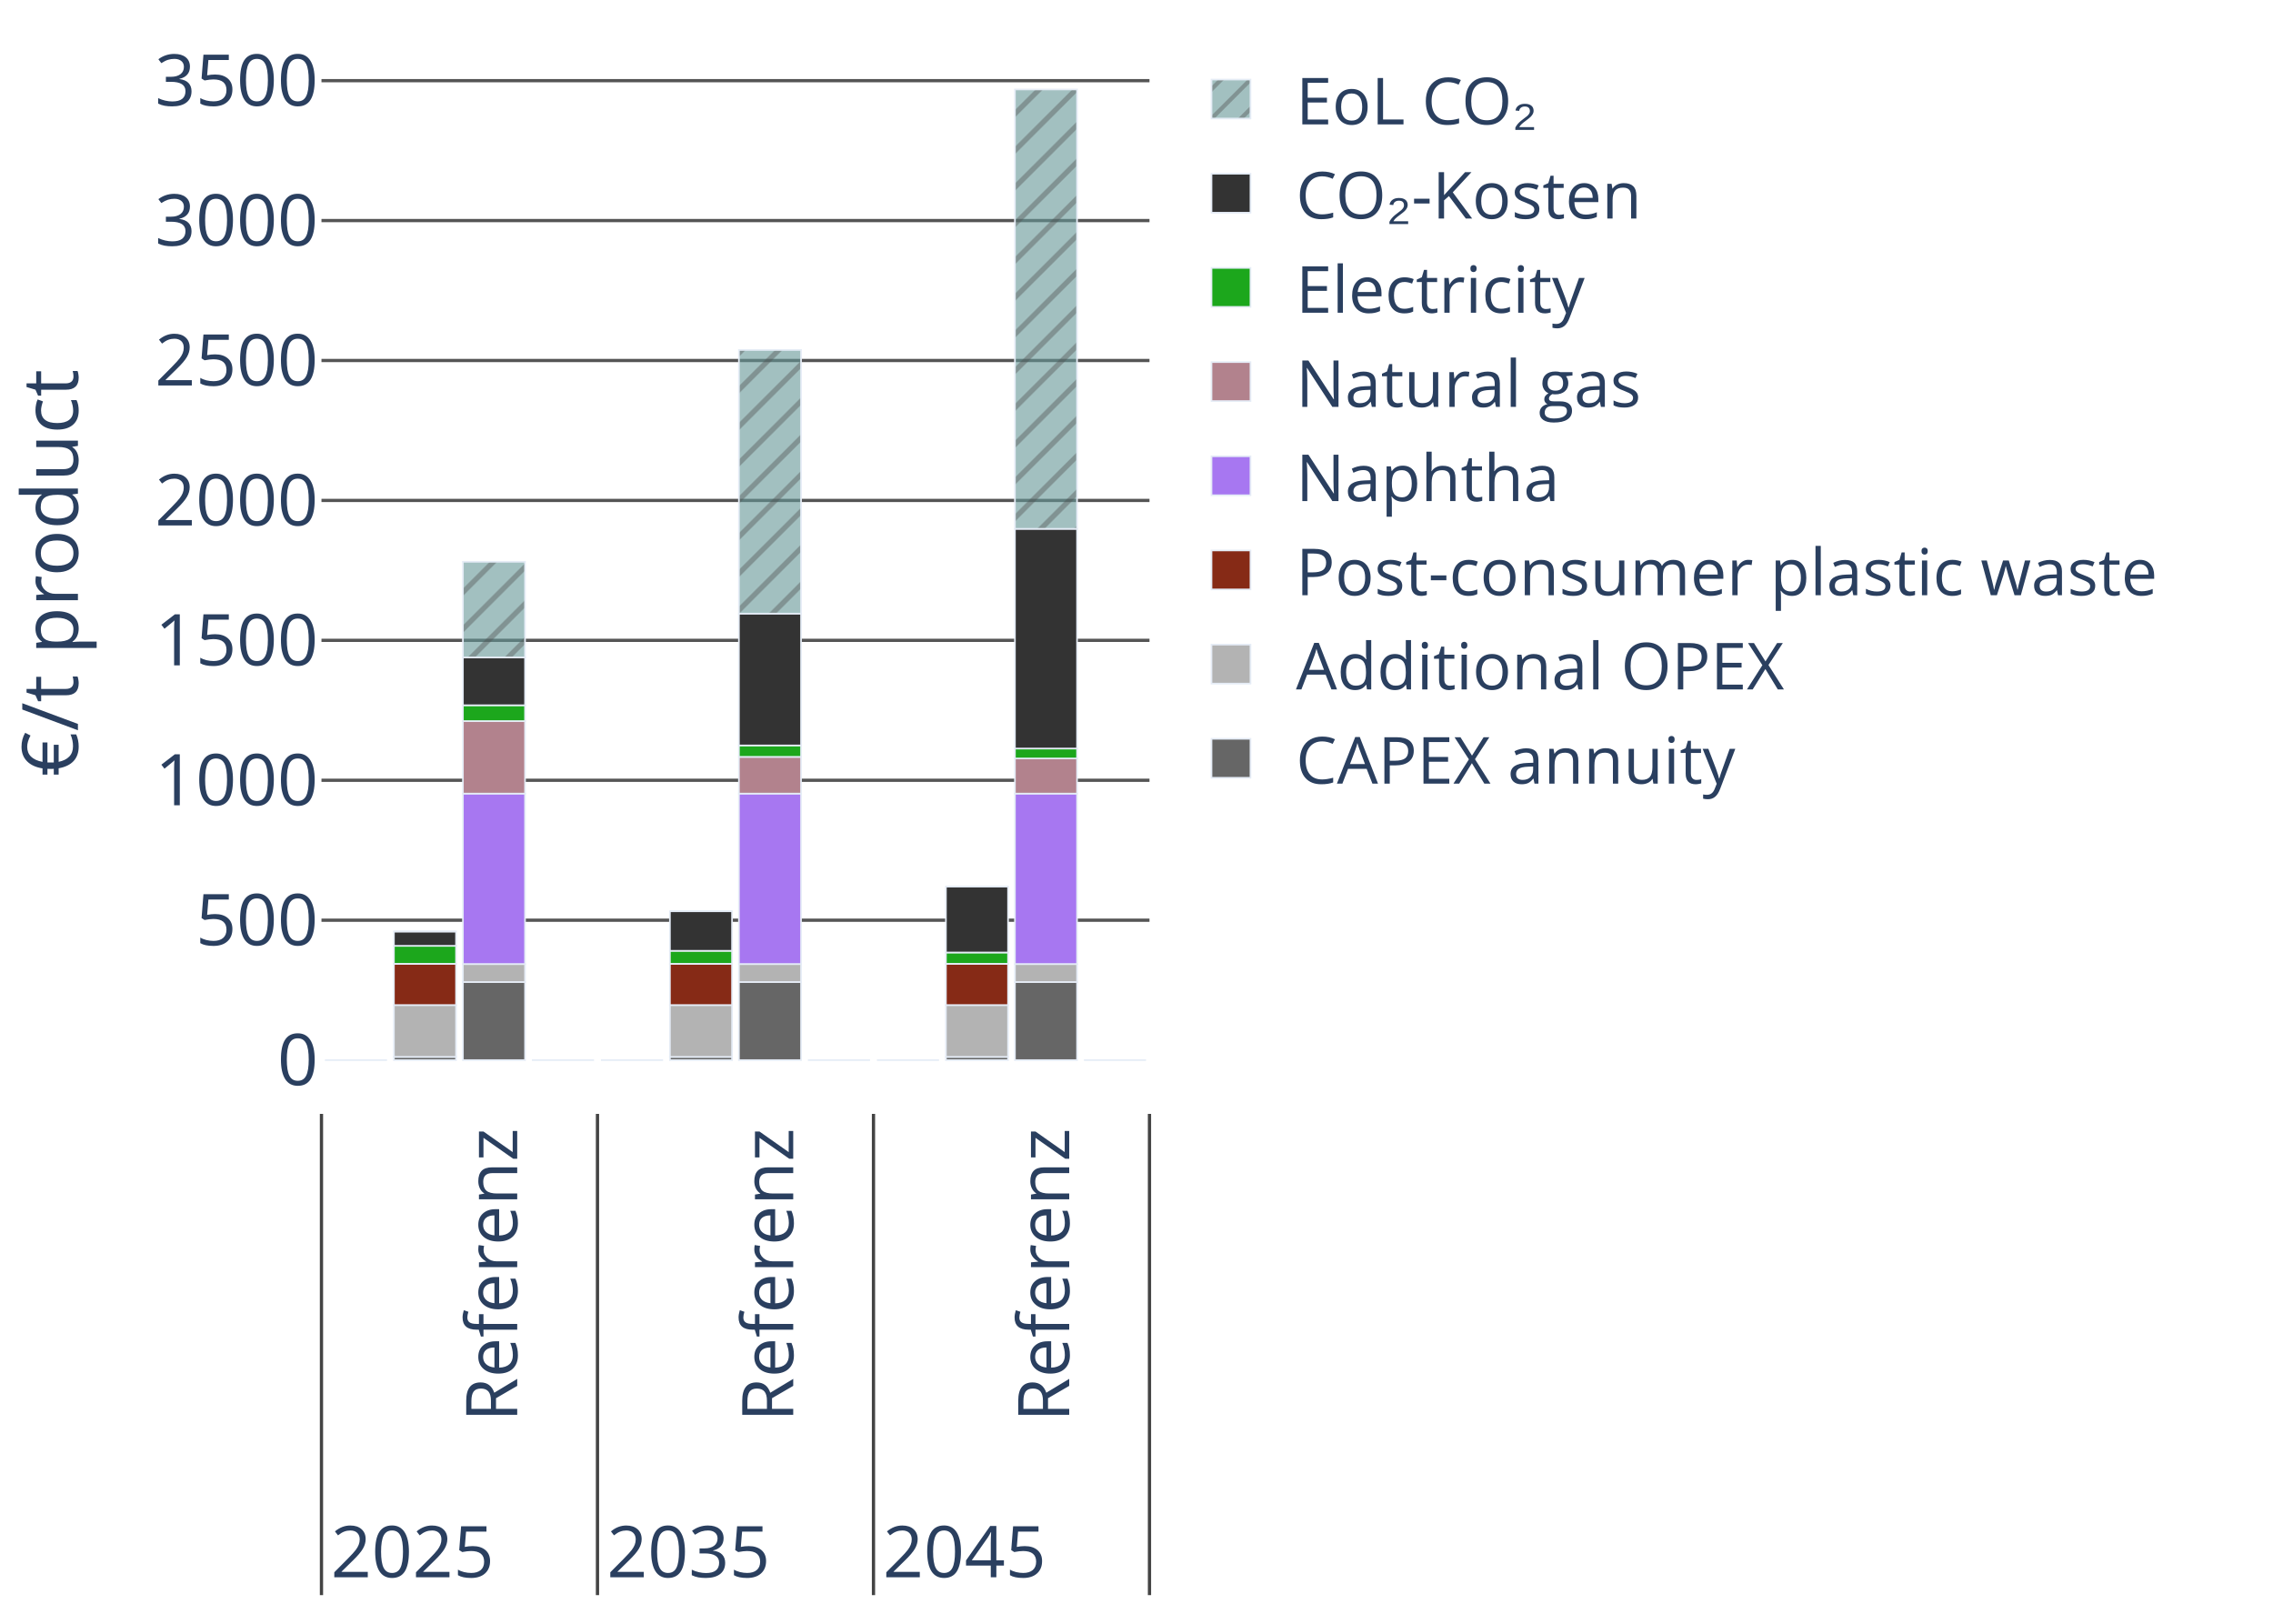
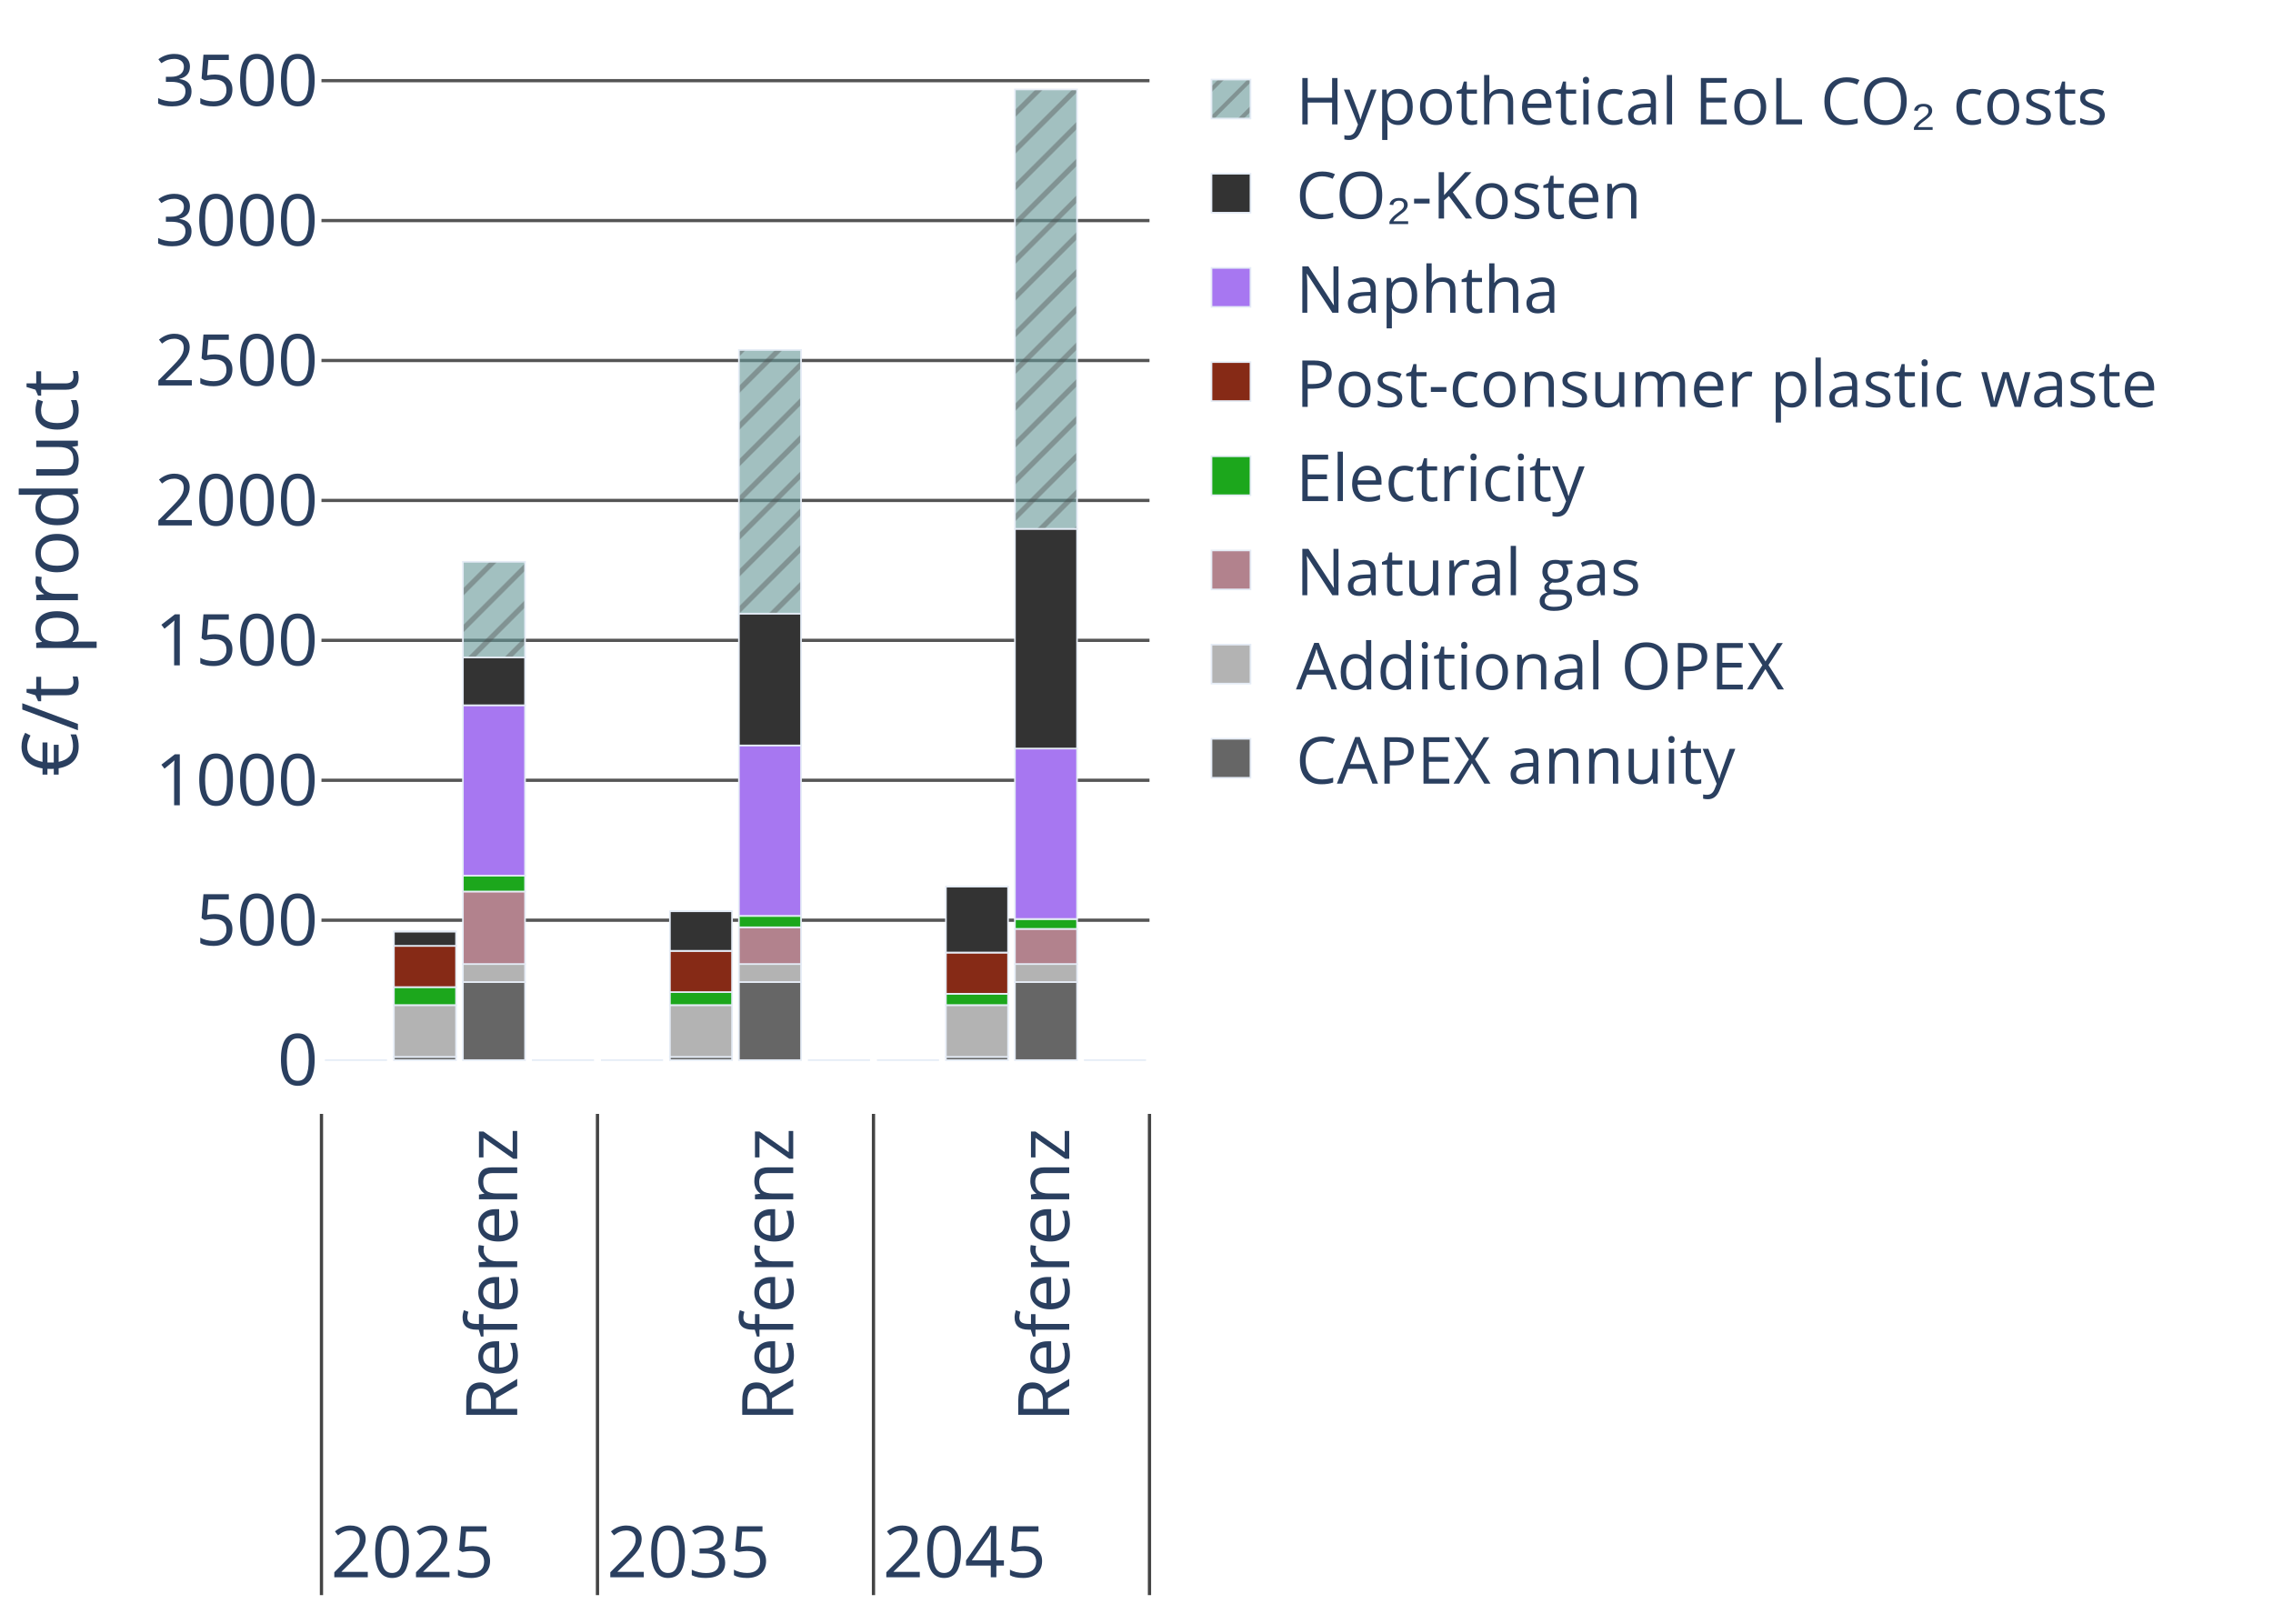
<svg xmlns="http://www.w3.org/2000/svg" class="main-svg" width="700" height="500" style="" viewBox="0 0 700 500">
  <rect x="0" y="0" width="700" height="500" style="fill: rgb(255, 255, 255); fill-opacity: 1;" />
-   <defs id="defs-e84126">
+   <defs id="defs-e7cc7e">
    <g class="clips">
-       <clipPath id="clipe84126xyplot" class="plotclip">
+       <clipPath id="clipe7cc7exyplot" class="plotclip">
        <rect width="255" height="331" />
      </clipPath>
-       <clipPath class="axesclip" id="clipe84126x">
+       <clipPath class="axesclip" id="clipe7cc7ex">
        <rect x="99" y="0" width="255" height="500" />
      </clipPath>
-       <clipPath class="axesclip" id="clipe84126y">
+       <clipPath class="axesclip" id="clipe7cc7ey">
        <rect x="0" y="11" width="700" height="331" />
      </clipPath>
-       <clipPath class="axesclip" id="clipe84126xy">
+       <clipPath class="axesclip" id="clipe7cc7exy">
        <rect x="99" y="11" width="255" height="331" />
      </clipPath>
    </g>
    <g class="gradients" />
    <g class="patterns">
-       <pattern id="pe84126-legend-76b6e3" width="11.314px" height="11.314px" patternUnits="userSpaceOnUse" patternTransform="scale(0.8)">
+       <pattern id="pe7cc7e-legend-9ac096" width="11.314px" height="11.314px" patternUnits="userSpaceOnUse" patternTransform="scale(0.8)">
        <rect width="11.314px" height="11.314px" fill="rgb(100, 150, 150)" fill-opacity="0.6" />
        <path d="M-2.828,2.828l5.657,-5.657M0,11.314L11.314,0M8.485,14.142l5.657,-5.657" opacity="0.4" stroke="rgb(80, 80, 80)" stroke-width="1.6px" />
      </pattern>
-       <pattern id="pe84126-76b6e3" width="11.314px" height="11.314px" patternUnits="userSpaceOnUse" patternTransform="">
+       <pattern id="pe7cc7e-9ac096" width="11.314px" height="11.314px" patternUnits="userSpaceOnUse" patternTransform="">
        <rect width="11.314px" height="11.314px" fill="rgb(100, 150, 150)" fill-opacity="0.6" />
        <path d="M-2.828,2.828l5.657,-5.657M0,11.314L11.314,0M8.485,14.142l5.657,-5.657" opacity="0.4" stroke="rgb(80, 80, 80)" stroke-width="1.6px" />
      </pattern>
-       <pattern id="pe84126-48be91" width="11.314px" height="11.314px" patternUnits="userSpaceOnUse" patternTransform="">
+       <pattern id="pe7cc7e-29395d" width="11.314px" height="11.314px" patternUnits="userSpaceOnUse" patternTransform="">
        <rect width="11.314px" height="11.314px" fill="rgb(100, 150, 150)" fill-opacity="0.6" />
        <path d="M-2.828,2.828l5.657,-5.657M0,11.314L11.314,0M8.485,14.142l5.657,-5.657" opacity="0.4" stroke="rgb(80, 80, 80)" stroke-width="1.6px" />
      </pattern>
    </g>
  </defs>
  <g class="bglayer" />
  <g class="layer-below">
    <g class="imagelayer" />
    <g class="shapelayer" />
  </g>
  <g class="cartesianlayer">
    <g class="subplot xy">
      <g class="layer-subplot">
        <g class="shapelayer" />
        <g class="imagelayer" />
      </g>
      <g class="minor-gridlayer">
        <g class="x" />
        <g class="y" />
      </g>
      <g class="gridlayer">
        <g class="x" />
        <g class="y">
          <path class="ygrid crisp" transform="translate(0,283.36)" d="M99,0h255" style="stroke: rgb(85, 85, 85); stroke-opacity: 1; stroke-width: 1px;" />
          <path class="ygrid crisp" transform="translate(0,240.27)" d="M99,0h255" style="stroke: rgb(85, 85, 85); stroke-opacity: 1; stroke-width: 1px;" />
          <path class="ygrid crisp" transform="translate(0,197.18)" d="M99,0h255" style="stroke: rgb(85, 85, 85); stroke-opacity: 1; stroke-width: 1px;" />
          <path class="ygrid crisp" transform="translate(0,154.1)" d="M99,0h255" style="stroke: rgb(85, 85, 85); stroke-opacity: 1; stroke-width: 1px;" />
          <path class="ygrid crisp" transform="translate(0,111.01)" d="M99,0h255" style="stroke: rgb(85, 85, 85); stroke-opacity: 1; stroke-width: 1px;" />
          <path class="ygrid crisp" transform="translate(0,67.92)" d="M99,0h255" style="stroke: rgb(85, 85, 85); stroke-opacity: 1; stroke-width: 1px;" />
          <path class="ygrid crisp" transform="translate(0,24.84)" d="M99,0h255" style="stroke: rgb(85, 85, 85); stroke-opacity: 1; stroke-width: 1px;" />
        </g>
      </g>
      <g class="zerolinelayer">
        <path class="yzl zl crisp" transform="translate(0,326.44)" d="M99,0h255" style="stroke: rgb(255, 255, 255); stroke-opacity: 1; stroke-width: 2px;" />
      </g>
      <g class="layer-between">
        <g class="shapelayer" />
        <g class="imagelayer" />
      </g>
      <path class="xlines-below" />
      <path class="ylines-below" />
      <g class="overlines-below" />
      <g class="xaxislayer-below" />
      <g class="yaxislayer-below" />
      <g class="overaxes-below" />
      <g class="overplot">
-         <g class="xy" transform="translate(99,11)" clip-path="url(#clipe84126xyplot)">
+         <g class="xy" transform="translate(99,11)" clip-path="url(#clipe7cc7exyplot)">
          <g class="barlayer mlayer">
            <g class="trace bars" style="opacity: 1;">
              <g class="points">
                <g class="point">
                  <path d="M1.06,315.44V315.44H20.19V315.44Z" style="vector-effect: none; opacity: 1; stroke-width: 0.5px; fill: rgb(99, 110, 250); fill-opacity: 1; stroke: rgb(229, 236, 246); stroke-opacity: 1;" />
                </g>
                <g class="point">
                  <path d="M86.06,315.44V315.44H105.19V315.44Z" style="vector-effect: none; opacity: 1; stroke-width: 0.5px; fill: rgb(99, 110, 250); fill-opacity: 1; stroke: rgb(229, 236, 246); stroke-opacity: 1;" />
                </g>
                <g class="point">
                  <path d="M171.06,315.44V315.44H190.19V315.44Z" style="vector-effect: none; opacity: 1; stroke-width: 0.5px; fill: rgb(99, 110, 250); fill-opacity: 1; stroke: rgb(229, 236, 246); stroke-opacity: 1;" />
                </g>
              </g>
            </g>
            <g class="trace bars" style="opacity: 1;">
              <g class="points">
                <g class="point">
                  <path d="M22.31,315.44V314.45H41.44V315.44Z" style="vector-effect: none; opacity: 1; stroke-width: 0.5px; fill: rgb(102, 102, 102); fill-opacity: 1; stroke: rgb(229, 236, 246); stroke-opacity: 1;" />
                </g>
                <g class="point">
                  <path d="M107.31,315.44V314.45H126.44V315.44Z" style="vector-effect: none; opacity: 1; stroke-width: 0.5px; fill: rgb(102, 102, 102); fill-opacity: 1; stroke: rgb(229, 236, 246); stroke-opacity: 1;" />
                </g>
                <g class="point">
                  <path d="M192.31,315.44V314.45H211.44V315.44Z" style="vector-effect: none; opacity: 1; stroke-width: 0.5px; fill: rgb(102, 102, 102); fill-opacity: 1; stroke: rgb(229, 236, 246); stroke-opacity: 1;" />
                </g>
              </g>
            </g>
            <g class="trace bars" style="opacity: 1;">
              <g class="points">
                <g class="point">
                  <path d="M22.31,314.45V298.49H41.44V314.45Z" style="vector-effect: none; opacity: 1; stroke-width: 0.5px; fill: rgb(179, 179, 179); fill-opacity: 1; stroke: rgb(229, 236, 246); stroke-opacity: 1;" />
                </g>
                <g class="point">
                  <path d="M107.31,314.45V298.49H126.44V314.45Z" style="vector-effect: none; opacity: 1; stroke-width: 0.5px; fill: rgb(179, 179, 179); fill-opacity: 1; stroke: rgb(229, 236, 246); stroke-opacity: 1;" />
                </g>
                <g class="point">
                  <path d="M192.31,314.45V298.49H211.44V314.45Z" style="vector-effect: none; opacity: 1; stroke-width: 0.5px; fill: rgb(179, 179, 179); fill-opacity: 1; stroke: rgb(229, 236, 246); stroke-opacity: 1;" />
                </g>
              </g>
            </g>
            <g class="trace bars" style="opacity: 1;">
              <g class="points">
                <g class="point">
-                   <path d="M22.31,298.49V285.78H41.44V298.49Z" style="vector-effect: none; opacity: 1; stroke-width: 0.5px; fill: rgb(134, 42, 22); fill-opacity: 1; stroke: rgb(229, 236, 246); stroke-opacity: 1;" />
-                 </g>
-                 <g class="point">
-                   <path d="M107.31,298.49V285.78H126.44V298.49Z" style="vector-effect: none; opacity: 1; stroke-width: 0.5px; fill: rgb(134, 42, 22); fill-opacity: 1; stroke: rgb(229, 236, 246); stroke-opacity: 1;" />
-                 </g>
-                 <g class="point">
-                   <path d="M192.31,298.49V285.78H211.44V298.49Z" style="vector-effect: none; opacity: 1; stroke-width: 0.5px; fill: rgb(134, 42, 22); fill-opacity: 1; stroke: rgb(229, 236, 246); stroke-opacity: 1;" />
-                 </g>
-               </g>
-             </g>
-             <g class="trace bars" style="opacity: 1;">
-               <g class="points">
-                 <g class="point">
-                   <path d="M22.31,285.78V285.78H41.44V285.78Z" style="vector-effect: none; opacity: 1; stroke-width: 0.5px; fill: rgb(167, 119, 241); fill-opacity: 1; stroke: rgb(229, 236, 246); stroke-opacity: 1;" />
-                 </g>
-                 <g class="point">
-                   <path d="M107.31,285.78V285.78H126.44V285.78Z" style="vector-effect: none; opacity: 1; stroke-width: 0.5px; fill: rgb(167, 119, 241); fill-opacity: 1; stroke: rgb(229, 236, 246); stroke-opacity: 1;" />
-                 </g>
-                 <g class="point">
-                   <path d="M192.31,285.78V285.78H211.44V285.78Z" style="vector-effect: none; opacity: 1; stroke-width: 0.5px; fill: rgb(167, 119, 241); fill-opacity: 1; stroke: rgb(229, 236, 246); stroke-opacity: 1;" />
-                 </g>
-               </g>
-             </g>
-             <g class="trace bars" style="opacity: 1;">
-               <g class="points">
-                 <g class="point">
-                   <path d="M22.31,285.78V285.78H41.44V285.78Z" style="vector-effect: none; opacity: 1; stroke-width: 0.5px; fill: rgb(178, 130, 141); fill-opacity: 1; stroke: rgb(229, 236, 246); stroke-opacity: 1;" />
-                 </g>
-                 <g class="point">
-                   <path d="M107.31,285.78V285.78H126.44V285.78Z" style="vector-effect: none; opacity: 1; stroke-width: 0.5px; fill: rgb(178, 130, 141); fill-opacity: 1; stroke: rgb(229, 236, 246); stroke-opacity: 1;" />
-                 </g>
-                 <g class="point">
-                   <path d="M192.31,285.78V285.78H211.44V285.78Z" style="vector-effect: none; opacity: 1; stroke-width: 0.5px; fill: rgb(178, 130, 141); fill-opacity: 1; stroke: rgb(229, 236, 246); stroke-opacity: 1;" />
-                 </g>
-               </g>
-             </g>
-             <g class="trace bars" style="opacity: 1;">
-               <g class="points">
-                 <g class="point">
-                   <path d="M22.31,285.78V280.25H41.44V285.78Z" style="vector-effect: none; opacity: 1; stroke-width: 0.5px; fill: rgb(28, 167, 28); fill-opacity: 1; stroke: rgb(229, 236, 246); stroke-opacity: 1;" />
-                 </g>
-                 <g class="point">
-                   <path d="M107.31,285.78V281.78H126.44V285.78Z" style="vector-effect: none; opacity: 1; stroke-width: 0.5px; fill: rgb(28, 167, 28); fill-opacity: 1; stroke: rgb(229, 236, 246); stroke-opacity: 1;" />
-                 </g>
-                 <g class="point">
-                   <path d="M192.31,285.78V282.3H211.44V285.78Z" style="vector-effect: none; opacity: 1; stroke-width: 0.5px; fill: rgb(28, 167, 28); fill-opacity: 1; stroke: rgb(229, 236, 246); stroke-opacity: 1;" />
+                   <path d="M22.31,298.49V298.49H41.44V298.49Z" style="vector-effect: none; opacity: 1; stroke-width: 0.5px; fill: rgb(178, 130, 141); fill-opacity: 1; stroke: rgb(229, 236, 246); stroke-opacity: 1;" />
+                 </g>
+                 <g class="point">
+                   <path d="M107.31,298.49V298.49H126.44V298.49Z" style="vector-effect: none; opacity: 1; stroke-width: 0.5px; fill: rgb(178, 130, 141); fill-opacity: 1; stroke: rgb(229, 236, 246); stroke-opacity: 1;" />
+                 </g>
+                 <g class="point">
+                   <path d="M192.31,298.49V298.49H211.44V298.49Z" style="vector-effect: none; opacity: 1; stroke-width: 0.5px; fill: rgb(178, 130, 141); fill-opacity: 1; stroke: rgb(229, 236, 246); stroke-opacity: 1;" />
+                 </g>
+               </g>
+             </g>
+             <g class="trace bars" style="opacity: 1;">
+               <g class="points">
+                 <g class="point">
+                   <path d="M22.31,298.49V292.96H41.44V298.49Z" style="vector-effect: none; opacity: 1; stroke-width: 0.5px; fill: rgb(28, 167, 28); fill-opacity: 1; stroke: rgb(229, 236, 246); stroke-opacity: 1;" />
+                 </g>
+                 <g class="point">
+                   <path d="M107.31,298.49V294.49H126.44V298.49Z" style="vector-effect: none; opacity: 1; stroke-width: 0.5px; fill: rgb(28, 167, 28); fill-opacity: 1; stroke: rgb(229, 236, 246); stroke-opacity: 1;" />
+                 </g>
+                 <g class="point">
+                   <path d="M192.31,298.49V295.01H211.44V298.49Z" style="vector-effect: none; opacity: 1; stroke-width: 0.5px; fill: rgb(28, 167, 28); fill-opacity: 1; stroke: rgb(229, 236, 246); stroke-opacity: 1;" />
+                 </g>
+               </g>
+             </g>
+             <g class="trace bars" style="opacity: 1;">
+               <g class="points">
+                 <g class="point">
+                   <path d="M22.31,292.96V280.25H41.44V292.96Z" style="vector-effect: none; opacity: 1; stroke-width: 0.5px; fill: rgb(134, 42, 22); fill-opacity: 1; stroke: rgb(229, 236, 246); stroke-opacity: 1;" />
+                 </g>
+                 <g class="point">
+                   <path d="M107.31,294.49V281.78H126.44V294.49Z" style="vector-effect: none; opacity: 1; stroke-width: 0.5px; fill: rgb(134, 42, 22); fill-opacity: 1; stroke: rgb(229, 236, 246); stroke-opacity: 1;" />
+                 </g>
+                 <g class="point">
+                   <path d="M192.31,295.01V282.3H211.44V295.01Z" style="vector-effect: none; opacity: 1; stroke-width: 0.5px; fill: rgb(134, 42, 22); fill-opacity: 1; stroke: rgb(229, 236, 246); stroke-opacity: 1;" />
+                 </g>
+               </g>
+             </g>
+             <g class="trace bars" style="opacity: 1;">
+               <g class="points">
+                 <g class="point">
+                   <path d="M22.31,280.25V280.25H41.44V280.25Z" style="vector-effect: none; opacity: 1; stroke-width: 0.5px; fill: rgb(167, 119, 241); fill-opacity: 1; stroke: rgb(229, 236, 246); stroke-opacity: 1;" />
+                 </g>
+                 <g class="point">
+                   <path d="M107.31,281.78V281.78H126.44V281.78Z" style="vector-effect: none; opacity: 1; stroke-width: 0.5px; fill: rgb(167, 119, 241); fill-opacity: 1; stroke: rgb(229, 236, 246); stroke-opacity: 1;" />
+                 </g>
+                 <g class="point">
+                   <path d="M192.31,282.3V282.3H211.44V282.3Z" style="vector-effect: none; opacity: 1; stroke-width: 0.5px; fill: rgb(167, 119, 241); fill-opacity: 1; stroke: rgb(229, 236, 246); stroke-opacity: 1;" />
                </g>
              </g>
            </g>
            <g class="trace bars" style="opacity: 1;">
              <g class="points">
                <g class="point">
                  <path d="M22.31,280.25V275.84H41.44V280.25Z" style="vector-effect: none; opacity: 1; stroke-width: 0.5px; fill: rgb(51, 51, 51); fill-opacity: 1; stroke: rgb(229, 236, 246); stroke-opacity: 1;" />
                </g>
                <g class="point">
                  <path d="M107.31,281.78V269.6H126.44V281.78Z" style="vector-effect: none; opacity: 1; stroke-width: 0.5px; fill: rgb(51, 51, 51); fill-opacity: 1; stroke: rgb(229, 236, 246); stroke-opacity: 1;" />
                </g>
                <g class="point">
                  <path d="M192.31,282.3V262.01H211.44V282.3Z" style="vector-effect: none; opacity: 1; stroke-width: 0.5px; fill: rgb(51, 51, 51); fill-opacity: 1; stroke: rgb(229, 236, 246); stroke-opacity: 1;" />
                </g>
              </g>
            </g>
            <g class="trace bars" style="opacity: 1;">
              <g class="points">
                <g class="point">
-                   <path d="M22.31,275.84V275.84H41.44V275.84Z" class="pattern_filled" style="vector-effect: none; opacity: 1; stroke-width: 0.5px; fill: url('#pe84126-76b6e3'); stroke: rgb(229, 236, 246); stroke-opacity: 1;" />
-                 </g>
-                 <g class="point">
-                   <path d="M107.31,269.6V269.6H126.44V269.6Z" class="pattern_filled" style="vector-effect: none; opacity: 1; stroke-width: 0.5px; fill: url('#pe84126-76b6e3'); stroke: rgb(229, 236, 246); stroke-opacity: 1;" />
-                 </g>
-                 <g class="point">
-                   <path d="M192.31,262.01V262.01H211.44V262.01Z" class="pattern_filled" style="vector-effect: none; opacity: 1; stroke-width: 0.5px; fill: url('#pe84126-76b6e3'); stroke: rgb(229, 236, 246); stroke-opacity: 1;" />
+                   <path d="M22.31,275.84V275.84H41.44V275.84Z" class="pattern_filled" style="vector-effect: none; opacity: 1; stroke-width: 0.5px; fill: url('#pe7cc7e-9ac096'); stroke: rgb(229, 236, 246); stroke-opacity: 1;" />
+                 </g>
+                 <g class="point">
+                   <path d="M107.31,269.6V269.6H126.44V269.6Z" class="pattern_filled" style="vector-effect: none; opacity: 1; stroke-width: 0.5px; fill: url('#pe7cc7e-9ac096'); stroke: rgb(229, 236, 246); stroke-opacity: 1;" />
+                 </g>
+                 <g class="point">
+                   <path d="M192.31,262.01V262.01H211.44V262.01Z" class="pattern_filled" style="vector-effect: none; opacity: 1; stroke-width: 0.5px; fill: url('#pe7cc7e-9ac096'); stroke: rgb(229, 236, 246); stroke-opacity: 1;" />
                </g>
              </g>
            </g>
            <g class="trace bars" style="opacity: 1;">
              <g class="points">
                <g class="point">
                  <path d="M43.56,315.44V291.39H62.69V315.44Z" style="vector-effect: none; opacity: 1; stroke-width: 0.5px; fill: rgb(102, 102, 102); fill-opacity: 1; stroke: rgb(229, 236, 246); stroke-opacity: 1;" />
                </g>
                <g class="point">
                  <path d="M128.56,315.44V291.39H147.69V315.44Z" style="vector-effect: none; opacity: 1; stroke-width: 0.5px; fill: rgb(102, 102, 102); fill-opacity: 1; stroke: rgb(229, 236, 246); stroke-opacity: 1;" />
                </g>
                <g class="point">
                  <path d="M213.56,315.44V291.39H232.69V315.44Z" style="vector-effect: none; opacity: 1; stroke-width: 0.5px; fill: rgb(102, 102, 102); fill-opacity: 1; stroke: rgb(229, 236, 246); stroke-opacity: 1;" />
                </g>
              </g>
            </g>
            <g class="trace bars" style="opacity: 1;">
              <g class="points">
                <g class="point">
                  <path d="M43.56,291.39V285.85H62.69V291.39Z" style="vector-effect: none; opacity: 1; stroke-width: 0.5px; fill: rgb(179, 179, 179); fill-opacity: 1; stroke: rgb(229, 236, 246); stroke-opacity: 1;" />
                </g>
                <g class="point">
                  <path d="M128.56,291.39V285.85H147.69V291.39Z" style="vector-effect: none; opacity: 1; stroke-width: 0.5px; fill: rgb(179, 179, 179); fill-opacity: 1; stroke: rgb(229, 236, 246); stroke-opacity: 1;" />
                </g>
                <g class="point">
                  <path d="M213.56,291.39V285.85H232.69V291.39Z" style="vector-effect: none; opacity: 1; stroke-width: 0.5px; fill: rgb(179, 179, 179); fill-opacity: 1; stroke: rgb(229, 236, 246); stroke-opacity: 1;" />
                </g>
              </g>
            </g>
            <g class="trace bars" style="opacity: 1;">
              <g class="points">
                <g class="point">
-                   <path d="M43.56,285.85V285.85H62.69V285.85Z" style="vector-effect: none; opacity: 1; stroke-width: 0.5px; fill: rgb(134, 42, 22); fill-opacity: 1; stroke: rgb(229, 236, 246); stroke-opacity: 1;" />
-                 </g>
-                 <g class="point">
-                   <path d="M128.56,285.85V285.85H147.69V285.85Z" style="vector-effect: none; opacity: 1; stroke-width: 0.5px; fill: rgb(134, 42, 22); fill-opacity: 1; stroke: rgb(229, 236, 246); stroke-opacity: 1;" />
-                 </g>
-                 <g class="point">
-                   <path d="M213.56,285.85V285.85H232.69V285.85Z" style="vector-effect: none; opacity: 1; stroke-width: 0.5px; fill: rgb(134, 42, 22); fill-opacity: 1; stroke: rgb(229, 236, 246); stroke-opacity: 1;" />
-                 </g>
-               </g>
-             </g>
-             <g class="trace bars" style="opacity: 1;">
-               <g class="points">
-                 <g class="point">
-                   <path d="M43.56,285.85V233.37H62.69V285.85Z" style="vector-effect: none; opacity: 1; stroke-width: 0.5px; fill: rgb(167, 119, 241); fill-opacity: 1; stroke: rgb(229, 236, 246); stroke-opacity: 1;" />
-                 </g>
-                 <g class="point">
-                   <path d="M128.56,285.85V233.37H147.69V285.85Z" style="vector-effect: none; opacity: 1; stroke-width: 0.5px; fill: rgb(167, 119, 241); fill-opacity: 1; stroke: rgb(229, 236, 246); stroke-opacity: 1;" />
-                 </g>
-                 <g class="point">
-                   <path d="M213.56,285.85V233.37H232.69V285.85Z" style="vector-effect: none; opacity: 1; stroke-width: 0.5px; fill: rgb(167, 119, 241); fill-opacity: 1; stroke: rgb(229, 236, 246); stroke-opacity: 1;" />
-                 </g>
-               </g>
-             </g>
-             <g class="trace bars" style="opacity: 1;">
-               <g class="points">
-                 <g class="point">
-                   <path d="M43.56,233.37V211.04H62.69V233.37Z" style="vector-effect: none; opacity: 1; stroke-width: 0.5px; fill: rgb(178, 130, 141); fill-opacity: 1; stroke: rgb(229, 236, 246); stroke-opacity: 1;" />
-                 </g>
-                 <g class="point">
-                   <path d="M128.56,233.37V222.06H147.69V233.37Z" style="vector-effect: none; opacity: 1; stroke-width: 0.5px; fill: rgb(178, 130, 141); fill-opacity: 1; stroke: rgb(229, 236, 246); stroke-opacity: 1;" />
-                 </g>
-                 <g class="point">
-                   <path d="M213.56,233.37V222.55H232.69V233.37Z" style="vector-effect: none; opacity: 1; stroke-width: 0.5px; fill: rgb(178, 130, 141); fill-opacity: 1; stroke: rgb(229, 236, 246); stroke-opacity: 1;" />
-                 </g>
-               </g>
-             </g>
-             <g class="trace bars" style="opacity: 1;">
-               <g class="points">
-                 <g class="point">
-                   <path d="M43.56,211.04V206.17H62.69V211.04Z" style="vector-effect: none; opacity: 1; stroke-width: 0.5px; fill: rgb(28, 167, 28); fill-opacity: 1; stroke: rgb(229, 236, 246); stroke-opacity: 1;" />
-                 </g>
-                 <g class="point">
-                   <path d="M128.56,222.06V218.54H147.69V222.06Z" style="vector-effect: none; opacity: 1; stroke-width: 0.5px; fill: rgb(28, 167, 28); fill-opacity: 1; stroke: rgb(229, 236, 246); stroke-opacity: 1;" />
-                 </g>
-                 <g class="point">
-                   <path d="M213.56,222.55V219.49H232.69V222.55Z" style="vector-effect: none; opacity: 1; stroke-width: 0.5px; fill: rgb(28, 167, 28); fill-opacity: 1; stroke: rgb(229, 236, 246); stroke-opacity: 1;" />
+                   <path d="M43.56,285.85V263.52H62.69V285.85Z" style="vector-effect: none; opacity: 1; stroke-width: 0.5px; fill: rgb(178, 130, 141); fill-opacity: 1; stroke: rgb(229, 236, 246); stroke-opacity: 1;" />
+                 </g>
+                 <g class="point">
+                   <path d="M128.56,285.85V274.54H147.69V285.85Z" style="vector-effect: none; opacity: 1; stroke-width: 0.5px; fill: rgb(178, 130, 141); fill-opacity: 1; stroke: rgb(229, 236, 246); stroke-opacity: 1;" />
+                 </g>
+                 <g class="point">
+                   <path d="M213.56,285.85V275.03H232.69V285.85Z" style="vector-effect: none; opacity: 1; stroke-width: 0.5px; fill: rgb(178, 130, 141); fill-opacity: 1; stroke: rgb(229, 236, 246); stroke-opacity: 1;" />
+                 </g>
+               </g>
+             </g>
+             <g class="trace bars" style="opacity: 1;">
+               <g class="points">
+                 <g class="point">
+                   <path d="M43.56,263.52V258.65H62.69V263.52Z" style="vector-effect: none; opacity: 1; stroke-width: 0.5px; fill: rgb(28, 167, 28); fill-opacity: 1; stroke: rgb(229, 236, 246); stroke-opacity: 1;" />
+                 </g>
+                 <g class="point">
+                   <path d="M128.56,274.54V271.02H147.69V274.54Z" style="vector-effect: none; opacity: 1; stroke-width: 0.5px; fill: rgb(28, 167, 28); fill-opacity: 1; stroke: rgb(229, 236, 246); stroke-opacity: 1;" />
+                 </g>
+                 <g class="point">
+                   <path d="M213.56,275.03V271.97H232.69V275.03Z" style="vector-effect: none; opacity: 1; stroke-width: 0.5px; fill: rgb(28, 167, 28); fill-opacity: 1; stroke: rgb(229, 236, 246); stroke-opacity: 1;" />
+                 </g>
+               </g>
+             </g>
+             <g class="trace bars" style="opacity: 1;">
+               <g class="points">
+                 <g class="point">
+                   <path d="M43.56,258.65V258.65H62.69V258.65Z" style="vector-effect: none; opacity: 1; stroke-width: 0.5px; fill: rgb(134, 42, 22); fill-opacity: 1; stroke: rgb(229, 236, 246); stroke-opacity: 1;" />
+                 </g>
+                 <g class="point">
+                   <path d="M128.56,271.02V271.02H147.69V271.02Z" style="vector-effect: none; opacity: 1; stroke-width: 0.5px; fill: rgb(134, 42, 22); fill-opacity: 1; stroke: rgb(229, 236, 246); stroke-opacity: 1;" />
+                 </g>
+                 <g class="point">
+                   <path d="M213.56,271.97V271.97H232.69V271.97Z" style="vector-effect: none; opacity: 1; stroke-width: 0.5px; fill: rgb(134, 42, 22); fill-opacity: 1; stroke: rgb(229, 236, 246); stroke-opacity: 1;" />
+                 </g>
+               </g>
+             </g>
+             <g class="trace bars" style="opacity: 1;">
+               <g class="points">
+                 <g class="point">
+                   <path d="M43.56,258.65V206.17H62.69V258.65Z" style="vector-effect: none; opacity: 1; stroke-width: 0.5px; fill: rgb(167, 119, 241); fill-opacity: 1; stroke: rgb(229, 236, 246); stroke-opacity: 1;" />
+                 </g>
+                 <g class="point">
+                   <path d="M128.56,271.02V218.54H147.69V271.02Z" style="vector-effect: none; opacity: 1; stroke-width: 0.5px; fill: rgb(167, 119, 241); fill-opacity: 1; stroke: rgb(229, 236, 246); stroke-opacity: 1;" />
+                 </g>
+                 <g class="point">
+                   <path d="M213.56,271.97V219.49H232.69V271.97Z" style="vector-effect: none; opacity: 1; stroke-width: 0.5px; fill: rgb(167, 119, 241); fill-opacity: 1; stroke: rgb(229, 236, 246); stroke-opacity: 1;" />
                </g>
              </g>
            </g>
            <g class="trace bars" style="opacity: 1;">
              <g class="points">
                <g class="point">
                  <path d="M43.56,206.17V191.44H62.69V206.17Z" style="vector-effect: none; opacity: 1; stroke-width: 0.5px; fill: rgb(51, 51, 51); fill-opacity: 1; stroke: rgb(229, 236, 246); stroke-opacity: 1;" />
                </g>
                <g class="point">
                  <path d="M128.56,218.54V177.95H147.69V218.54Z" style="vector-effect: none; opacity: 1; stroke-width: 0.5px; fill: rgb(51, 51, 51); fill-opacity: 1; stroke: rgb(229, 236, 246); stroke-opacity: 1;" />
                </g>
                <g class="point">
                  <path d="M213.56,219.49V151.84H232.69V219.49Z" style="vector-effect: none; opacity: 1; stroke-width: 0.5px; fill: rgb(51, 51, 51); fill-opacity: 1; stroke: rgb(229, 236, 246); stroke-opacity: 1;" />
                </g>
              </g>
            </g>
            <g class="trace bars" style="opacity: 1;">
              <g class="points">
                <g class="point">
-                   <path d="M43.56,191.44V161.99H62.69V191.44Z" class="pattern_filled" style="vector-effect: none; opacity: 1; stroke-width: 0.5px; fill: url('#pe84126-48be91'); stroke: rgb(229, 236, 246); stroke-opacity: 1;" />
-                 </g>
-                 <g class="point">
-                   <path d="M128.56,177.95V96.77H147.69V177.95Z" class="pattern_filled" style="vector-effect: none; opacity: 1; stroke-width: 0.5px; fill: url('#pe84126-48be91'); stroke: rgb(229, 236, 246); stroke-opacity: 1;" />
-                 </g>
-                 <g class="point">
-                   <path d="M213.56,151.84V16.55H232.69V151.84Z" class="pattern_filled" style="vector-effect: none; opacity: 1; stroke-width: 0.5px; fill: url('#pe84126-48be91'); stroke: rgb(229, 236, 246); stroke-opacity: 1;" />
+                   <path d="M43.56,191.44V161.99H62.69V191.44Z" class="pattern_filled" style="vector-effect: none; opacity: 1; stroke-width: 0.5px; fill: url('#pe7cc7e-29395d'); stroke: rgb(229, 236, 246); stroke-opacity: 1;" />
+                 </g>
+                 <g class="point">
+                   <path d="M128.56,177.95V96.77H147.69V177.95Z" class="pattern_filled" style="vector-effect: none; opacity: 1; stroke-width: 0.5px; fill: url('#pe7cc7e-29395d'); stroke: rgb(229, 236, 246); stroke-opacity: 1;" />
+                 </g>
+                 <g class="point">
+                   <path d="M213.56,151.84V16.55H232.69V151.84Z" class="pattern_filled" style="vector-effect: none; opacity: 1; stroke-width: 0.5px; fill: url('#pe7cc7e-29395d'); stroke: rgb(229, 236, 246); stroke-opacity: 1;" />
                </g>
              </g>
            </g>
            <g class="trace bars" style="opacity: 1;">
              <g class="points">
                <g class="point">
                  <path d="M64.81,315.44V315.44H83.94V315.44Z" style="vector-effect: none; opacity: 1; stroke-width: 0.5px; fill: rgb(182, 232, 128); fill-opacity: 1; stroke: rgb(229, 236, 246); stroke-opacity: 1;" />
                </g>
                <g class="point">
                  <path d="M149.81,315.44V315.44H168.94V315.44Z" style="vector-effect: none; opacity: 1; stroke-width: 0.5px; fill: rgb(182, 232, 128); fill-opacity: 1; stroke: rgb(229, 236, 246); stroke-opacity: 1;" />
                </g>
                <g class="point">
                  <path d="M234.81,315.44V315.44H253.94V315.44Z" style="vector-effect: none; opacity: 1; stroke-width: 0.5px; fill: rgb(182, 232, 128); fill-opacity: 1; stroke: rgb(229, 236, 246); stroke-opacity: 1;" />
                </g>
              </g>
            </g>
          </g>
        </g>
      </g>
      <path class="xlines-above crisp" d="M0,0" style="fill: none;" />
      <path class="ylines-above crisp" d="M0,0" style="fill: none;" />
      <g class="overlines-above" />
      <g class="xaxislayer-above">
        <path class="xdivider crisp" transform="translate(354,0)" d="M0,343v148.188" style="stroke: rgb(68, 68, 68); stroke-opacity: 1; stroke-width: 1px;" />
        <path class="xdivider crisp" transform="translate(269,0)" d="M0,343v148.188" style="stroke: rgb(68, 68, 68); stroke-opacity: 1; stroke-width: 1px;" />
        <path class="xdivider crisp" transform="translate(184,0)" d="M0,343v148.188" style="stroke: rgb(68, 68, 68); stroke-opacity: 1; stroke-width: 1px;" />
        <path class="xdivider crisp" transform="translate(99,0)" d="M0,343v148.188" style="stroke: rgb(68, 68, 68); stroke-opacity: 1; stroke-width: 1px;" />
        <g class="xtick">
          <text text-anchor="end" x="-3.85" y="358.4" transform="translate(152.13,0) rotate(-90,-3.85,347.4)" style="font-family: 'Open Sans', verdana, arial, sans-serif; font-size: 22px; fill: rgb(42, 63, 95); fill-opacity: 1; white-space: pre; opacity: 1;">Referenz</text>
        </g>
        <g class="xtick">
          <text text-anchor="end" x="-3.85" y="358.4" transform="translate(237.13,0) rotate(-90,-3.85,347.4)" style="font-family: 'Open Sans', verdana, arial, sans-serif; font-size: 22px; fill: rgb(42, 63, 95); fill-opacity: 1; white-space: pre; opacity: 1;">Referenz</text>
        </g>
        <g class="xtick">
          <text text-anchor="end" x="-3.85" y="358.4" transform="translate(322.13,0) rotate(-90,-3.85,347.4)" style="font-family: 'Open Sans', verdana, arial, sans-serif; font-size: 22px; fill: rgb(42, 63, 95); fill-opacity: 1; white-space: pre; opacity: 1;">Referenz</text>
        </g>
        <g class="xtick2">
          <text text-anchor="middle" x="-3.85" y="485.688" transform="translate(130.88,0)" style="font-family: 'Open Sans', verdana, arial, sans-serif; font-size: 22px; fill: rgb(42, 63, 95); fill-opacity: 1; white-space: pre; opacity: 1;">2025</text>
        </g>
        <g class="xtick2">
          <text text-anchor="middle" x="-3.85" y="485.688" transform="translate(215.88,0)" style="font-family: 'Open Sans', verdana, arial, sans-serif; font-size: 22px; fill: rgb(42, 63, 95); fill-opacity: 1; white-space: pre; opacity: 1;">2035</text>
        </g>
        <g class="xtick2">
          <text text-anchor="middle" x="-3.85" y="485.688" transform="translate(300.88,0)" style="font-family: 'Open Sans', verdana, arial, sans-serif; font-size: 22px; fill: rgb(42, 63, 95); fill-opacity: 1; white-space: pre; opacity: 1;">2045</text>
        </g>
      </g>
      <g class="yaxislayer-above">
        <g class="ytick">
          <text text-anchor="end" x="98" y="7.7" transform="translate(0,326.44)" style="font-family: 'Open Sans', verdana, arial, sans-serif; font-size: 22px; fill: rgb(42, 63, 95); fill-opacity: 1; white-space: pre; opacity: 1;">0</text>
        </g>
        <g class="ytick">
          <text text-anchor="end" x="98" y="7.7" style="font-family: 'Open Sans', verdana, arial, sans-serif; font-size: 22px; fill: rgb(42, 63, 95); fill-opacity: 1; white-space: pre; opacity: 1;" transform="translate(0,283.36)">500</text>
        </g>
        <g class="ytick">
          <text text-anchor="end" x="98" y="7.7" style="font-family: 'Open Sans', verdana, arial, sans-serif; font-size: 22px; fill: rgb(42, 63, 95); fill-opacity: 1; white-space: pre; opacity: 1;" transform="translate(0,240.27)">1000</text>
        </g>
        <g class="ytick">
          <text text-anchor="end" x="98" y="7.7" style="font-family: 'Open Sans', verdana, arial, sans-serif; font-size: 22px; fill: rgb(42, 63, 95); fill-opacity: 1; white-space: pre; opacity: 1;" transform="translate(0,197.18)">1500</text>
        </g>
        <g class="ytick">
          <text text-anchor="end" x="98" y="7.7" style="font-family: 'Open Sans', verdana, arial, sans-serif; font-size: 22px; fill: rgb(42, 63, 95); fill-opacity: 1; white-space: pre; opacity: 1;" transform="translate(0,154.1)">2000</text>
        </g>
        <g class="ytick">
          <text text-anchor="end" x="98" y="7.7" style="font-family: 'Open Sans', verdana, arial, sans-serif; font-size: 22px; fill: rgb(42, 63, 95); fill-opacity: 1; white-space: pre; opacity: 1;" transform="translate(0,111.01)">2500</text>
        </g>
        <g class="ytick">
          <text text-anchor="end" x="98" y="7.7" style="font-family: 'Open Sans', verdana, arial, sans-serif; font-size: 22px; fill: rgb(42, 63, 95); fill-opacity: 1; white-space: pre; opacity: 1;" transform="translate(0,67.92)">3000</text>
        </g>
        <g class="ytick">
          <text text-anchor="end" x="98" y="7.7" style="font-family: 'Open Sans', verdana, arial, sans-serif; font-size: 22px; fill: rgb(42, 63, 95); fill-opacity: 1; white-space: pre; opacity: 1;" transform="translate(0,24.84)">3500</text>
        </g>
      </g>
      <g class="overaxes-above" />
    </g>
  </g>
  <g class="polarlayer" />
  <g class="smithlayer" />
  <g class="ternarylayer" />
  <g class="geolayer" />
  <g class="funnelarealayer" />
  <g class="pielayer" />
  <g class="iciclelayer" />
  <g class="treemaplayer" />
  <g class="sunburstlayer" />
  <g class="glimages" />
-   <defs id="topdefs-e84126">
+   <defs id="topdefs-e7cc7e">
    <g class="clips" />
-     <clipPath id="legende84126">
+     <clipPath id="legende7cc7e">
      <rect width="331" height="242" x="0" y="0" />
    </clipPath>
  </defs>
  <g class="layer-above">
    <g class="imagelayer" />
    <g class="shapelayer" />
  </g>
  <g class="infolayer">
    <g class="legend" pointer-events="all" transform="translate(359.1,11)">
      <rect class="bg" shape-rendering="crispEdges" width="331" height="242" x="0" y="0" style="stroke: rgb(68, 68, 68); stroke-opacity: 1; fill: rgb(255, 255, 255); fill-opacity: 1; stroke-width: 0px;" />
-       <g class="scrollbox" transform="" clip-path="url(#legende84126)">
+       <g class="scrollbox" transform="" clip-path="url(#legende7cc7e)">
        <g class="groups">
          <g class="traces" transform="translate(0,19.5)" style="opacity: 1;">
-             <text class="legendtext" text-anchor="start" x="40" y="7.8" style="font-family: 'Open Sans', verdana, arial, sans-serif; font-size: 20px; fill: rgb(42, 63, 95); fill-opacity: 1; white-space: pre;">EoL CO₂</text>
-             <g class="layers" style="opacity: 1;">
-               <g class="legendfill" />
-               <g class="legendlines" />
-               <g class="legendsymbols">
-                 <g class="legendpoints">
-                   <path class="legendundefined pattern_filled" d="M6,6H-6V-6H6Z" transform="translate(20,0)" style="stroke-width: 0.5px; fill: url('#pe84126-legend-76b6e3'); stroke: rgb(229, 236, 246); stroke-opacity: 1;" />
+             <text class="legendtext" text-anchor="start" x="40" y="7.8" style="font-family: 'Open Sans', verdana, arial, sans-serif; font-size: 20px; fill: rgb(42, 63, 95); fill-opacity: 1; white-space: pre;">Hypothetical EoL CO₂ costs</text>
+             <g class="layers" style="opacity: 1;">
+               <g class="legendfill" />
+               <g class="legendlines" />
+               <g class="legendsymbols">
+                 <g class="legendpoints">
+                   <path class="legendundefined pattern_filled" d="M6,6H-6V-6H6Z" transform="translate(20,0)" style="stroke-width: 0.5px; fill: url('#pe7cc7e-legend-9ac096'); stroke: rgb(229, 236, 246); stroke-opacity: 1;" />
                </g>
              </g>
            </g>
            <rect class="legendtoggle" x="0" y="-14.5" width="325.531" height="29" style="fill: rgb(0, 0, 0); fill-opacity: 0;" />
          </g>
          <g class="traces" transform="translate(0,48.5)" style="opacity: 1;">
            <text class="legendtext" text-anchor="start" x="40" y="7.8" style="font-family: 'Open Sans', verdana, arial, sans-serif; font-size: 20px; fill: rgb(42, 63, 95); fill-opacity: 1; white-space: pre;">CO₂-Kosten</text>
            <g class="layers" style="opacity: 1;">
              <g class="legendfill" />
              <g class="legendlines" />
              <g class="legendsymbols">
                <g class="legendpoints">
                  <path class="legendundefined" d="M6,6H-6V-6H6Z" transform="translate(20,0)" style="stroke-width: 0.5px; fill: rgb(51, 51, 51); fill-opacity: 1; stroke: rgb(229, 236, 246); stroke-opacity: 1;" />
                </g>
              </g>
            </g>
            <rect class="legendtoggle" x="0" y="-14.5" width="325.531" height="29" style="fill: rgb(0, 0, 0); fill-opacity: 0;" />
          </g>
          <g class="traces" transform="translate(0,77.5)" style="opacity: 1;">
+             <text class="legendtext" text-anchor="start" x="40" y="7.8" style="font-family: 'Open Sans', verdana, arial, sans-serif; font-size: 20px; fill: rgb(42, 63, 95); fill-opacity: 1; white-space: pre;">Naphtha</text>
+             <g class="layers" style="opacity: 1;">
+               <g class="legendfill" />
+               <g class="legendlines" />
+               <g class="legendsymbols">
+                 <g class="legendpoints">
+                   <path class="legendundefined" d="M6,6H-6V-6H6Z" transform="translate(20,0)" style="stroke-width: 0.5px; fill: rgb(167, 119, 241); fill-opacity: 1; stroke: rgb(229, 236, 246); stroke-opacity: 1;" />
+                 </g>
+               </g>
+             </g>
+             <rect class="legendtoggle" x="0" y="-14.5" width="325.531" height="29" style="fill: rgb(0, 0, 0); fill-opacity: 0;" />
+           </g>
+           <g class="traces" transform="translate(0,106.5)" style="opacity: 1;">
+             <text class="legendtext" text-anchor="start" x="40" y="7.8" style="font-family: 'Open Sans', verdana, arial, sans-serif; font-size: 20px; fill: rgb(42, 63, 95); fill-opacity: 1; white-space: pre;">Post-consumer plastic waste</text>
+             <g class="layers" style="opacity: 1;">
+               <g class="legendfill" />
+               <g class="legendlines" />
+               <g class="legendsymbols">
+                 <g class="legendpoints">
+                   <path class="legendundefined" d="M6,6H-6V-6H6Z" transform="translate(20,0)" style="stroke-width: 0.5px; fill: rgb(134, 42, 22); fill-opacity: 1; stroke: rgb(229, 236, 246); stroke-opacity: 1;" />
+                 </g>
+               </g>
+             </g>
+             <rect class="legendtoggle" x="0" y="-14.5" width="325.531" height="29" style="fill: rgb(0, 0, 0); fill-opacity: 0;" />
+           </g>
+           <g class="traces" transform="translate(0,135.5)" style="opacity: 1;">
            <text class="legendtext" text-anchor="start" x="40" y="7.8" style="font-family: 'Open Sans', verdana, arial, sans-serif; font-size: 20px; fill: rgb(42, 63, 95); fill-opacity: 1; white-space: pre;">Electricity</text>
            <g class="layers" style="opacity: 1;">
              <g class="legendfill" />
              <g class="legendlines" />
              <g class="legendsymbols">
                <g class="legendpoints">
                  <path class="legendundefined" d="M6,6H-6V-6H6Z" transform="translate(20,0)" style="stroke-width: 0.5px; fill: rgb(28, 167, 28); fill-opacity: 1; stroke: rgb(229, 236, 246); stroke-opacity: 1;" />
                </g>
              </g>
            </g>
            <rect class="legendtoggle" x="0" y="-14.5" width="325.531" height="29" style="fill: rgb(0, 0, 0); fill-opacity: 0;" />
          </g>
-           <g class="traces" transform="translate(0,106.5)" style="opacity: 1;">
+           <g class="traces" transform="translate(0,164.5)" style="opacity: 1;">
            <text class="legendtext" text-anchor="start" x="40" y="7.8" style="font-family: 'Open Sans', verdana, arial, sans-serif; font-size: 20px; fill: rgb(42, 63, 95); fill-opacity: 1; white-space: pre;">Natural gas</text>
            <g class="layers" style="opacity: 1;">
              <g class="legendfill" />
              <g class="legendlines" />
              <g class="legendsymbols">
                <g class="legendpoints">
                  <path class="legendundefined" d="M6,6H-6V-6H6Z" transform="translate(20,0)" style="stroke-width: 0.5px; fill: rgb(178, 130, 141); fill-opacity: 1; stroke: rgb(229, 236, 246); stroke-opacity: 1;" />
-                 </g>
-               </g>
-             </g>
-             <rect class="legendtoggle" x="0" y="-14.5" width="325.531" height="29" style="fill: rgb(0, 0, 0); fill-opacity: 0;" />
-           </g>
-           <g class="traces" transform="translate(0,135.5)" style="opacity: 1;">
-             <text class="legendtext" text-anchor="start" x="40" y="7.8" style="font-family: 'Open Sans', verdana, arial, sans-serif; font-size: 20px; fill: rgb(42, 63, 95); fill-opacity: 1; white-space: pre;">Naphtha</text>
-             <g class="layers" style="opacity: 1;">
-               <g class="legendfill" />
-               <g class="legendlines" />
-               <g class="legendsymbols">
-                 <g class="legendpoints">
-                   <path class="legendundefined" d="M6,6H-6V-6H6Z" transform="translate(20,0)" style="stroke-width: 0.5px; fill: rgb(167, 119, 241); fill-opacity: 1; stroke: rgb(229, 236, 246); stroke-opacity: 1;" />
-                 </g>
-               </g>
-             </g>
-             <rect class="legendtoggle" x="0" y="-14.5" width="325.531" height="29" style="fill: rgb(0, 0, 0); fill-opacity: 0;" />
-           </g>
-           <g class="traces" transform="translate(0,164.5)" style="opacity: 1;">
-             <text class="legendtext" text-anchor="start" x="40" y="7.8" style="font-family: 'Open Sans', verdana, arial, sans-serif; font-size: 20px; fill: rgb(42, 63, 95); fill-opacity: 1; white-space: pre;">Post-consumer plastic waste</text>
-             <g class="layers" style="opacity: 1;">
-               <g class="legendfill" />
-               <g class="legendlines" />
-               <g class="legendsymbols">
-                 <g class="legendpoints">
-                   <path class="legendundefined" d="M6,6H-6V-6H6Z" transform="translate(20,0)" style="stroke-width: 0.5px; fill: rgb(134, 42, 22); fill-opacity: 1; stroke: rgb(229, 236, 246); stroke-opacity: 1;" />
                </g>
              </g>
            </g>
            <rect class="legendtoggle" x="0" y="-14.5" width="325.531" height="29" style="fill: rgb(0, 0, 0); fill-opacity: 0;" />
          </g>
          <g class="traces" transform="translate(0,193.5)" style="opacity: 1;">
            <text class="legendtext" text-anchor="start" x="40" y="7.8" style="font-family: 'Open Sans', verdana, arial, sans-serif; font-size: 20px; fill: rgb(42, 63, 95); fill-opacity: 1; white-space: pre;">Additional OPEX</text>
            <g class="layers" style="opacity: 1;">
              <g class="legendfill" />
              <g class="legendlines" />
              <g class="legendsymbols">
                <g class="legendpoints">
                  <path class="legendundefined" d="M6,6H-6V-6H6Z" transform="translate(20,0)" style="stroke-width: 0.5px; fill: rgb(179, 179, 179); fill-opacity: 1; stroke: rgb(229, 236, 246); stroke-opacity: 1;" />
                </g>
              </g>
            </g>
            <rect class="legendtoggle" x="0" y="-14.5" width="325.531" height="29" style="fill: rgb(0, 0, 0); fill-opacity: 0;" />
          </g>
          <g class="traces" transform="translate(0,222.5)" style="opacity: 1;">
            <text class="legendtext" text-anchor="start" x="40" y="7.8" style="font-family: 'Open Sans', verdana, arial, sans-serif; font-size: 20px; fill: rgb(42, 63, 95); fill-opacity: 1; white-space: pre;">CAPEX annuity</text>
            <g class="layers" style="opacity: 1;">
              <g class="legendfill" />
              <g class="legendlines" />
              <g class="legendsymbols">
                <g class="legendpoints">
                  <path class="legendundefined" d="M6,6H-6V-6H6Z" transform="translate(20,0)" style="stroke-width: 0.5px; fill: rgb(102, 102, 102); fill-opacity: 1; stroke: rgb(229, 236, 246); stroke-opacity: 1;" />
                </g>
              </g>
            </g>
            <rect class="legendtoggle" x="0" y="-14.5" width="325.531" height="29" style="fill: rgb(0, 0, 0); fill-opacity: 0;" />
          </g>
        </g>
      </g>
      <rect class="scrollbar" rx="20" ry="3" width="0" height="0" x="0" y="0" style="fill: rgb(128, 139, 164); fill-opacity: 1;" />
    </g>
    <g class="g-gtitle" />
    <g class="g-xtitle" />
    <g class="g-ytitle" transform="translate(4.853516,0)">
      <text class="ytitle" transform="rotate(-90,19.14687,176.5)" x="19.147" y="176.5" text-anchor="middle" style="opacity: 1; font-family: 'Open Sans', verdana, arial, sans-serif; font-size: 24px; fill: rgb(42, 63, 95); fill-opacity: 1; white-space: pre;">€/t product</text>
    </g>
  </g>
</svg>
